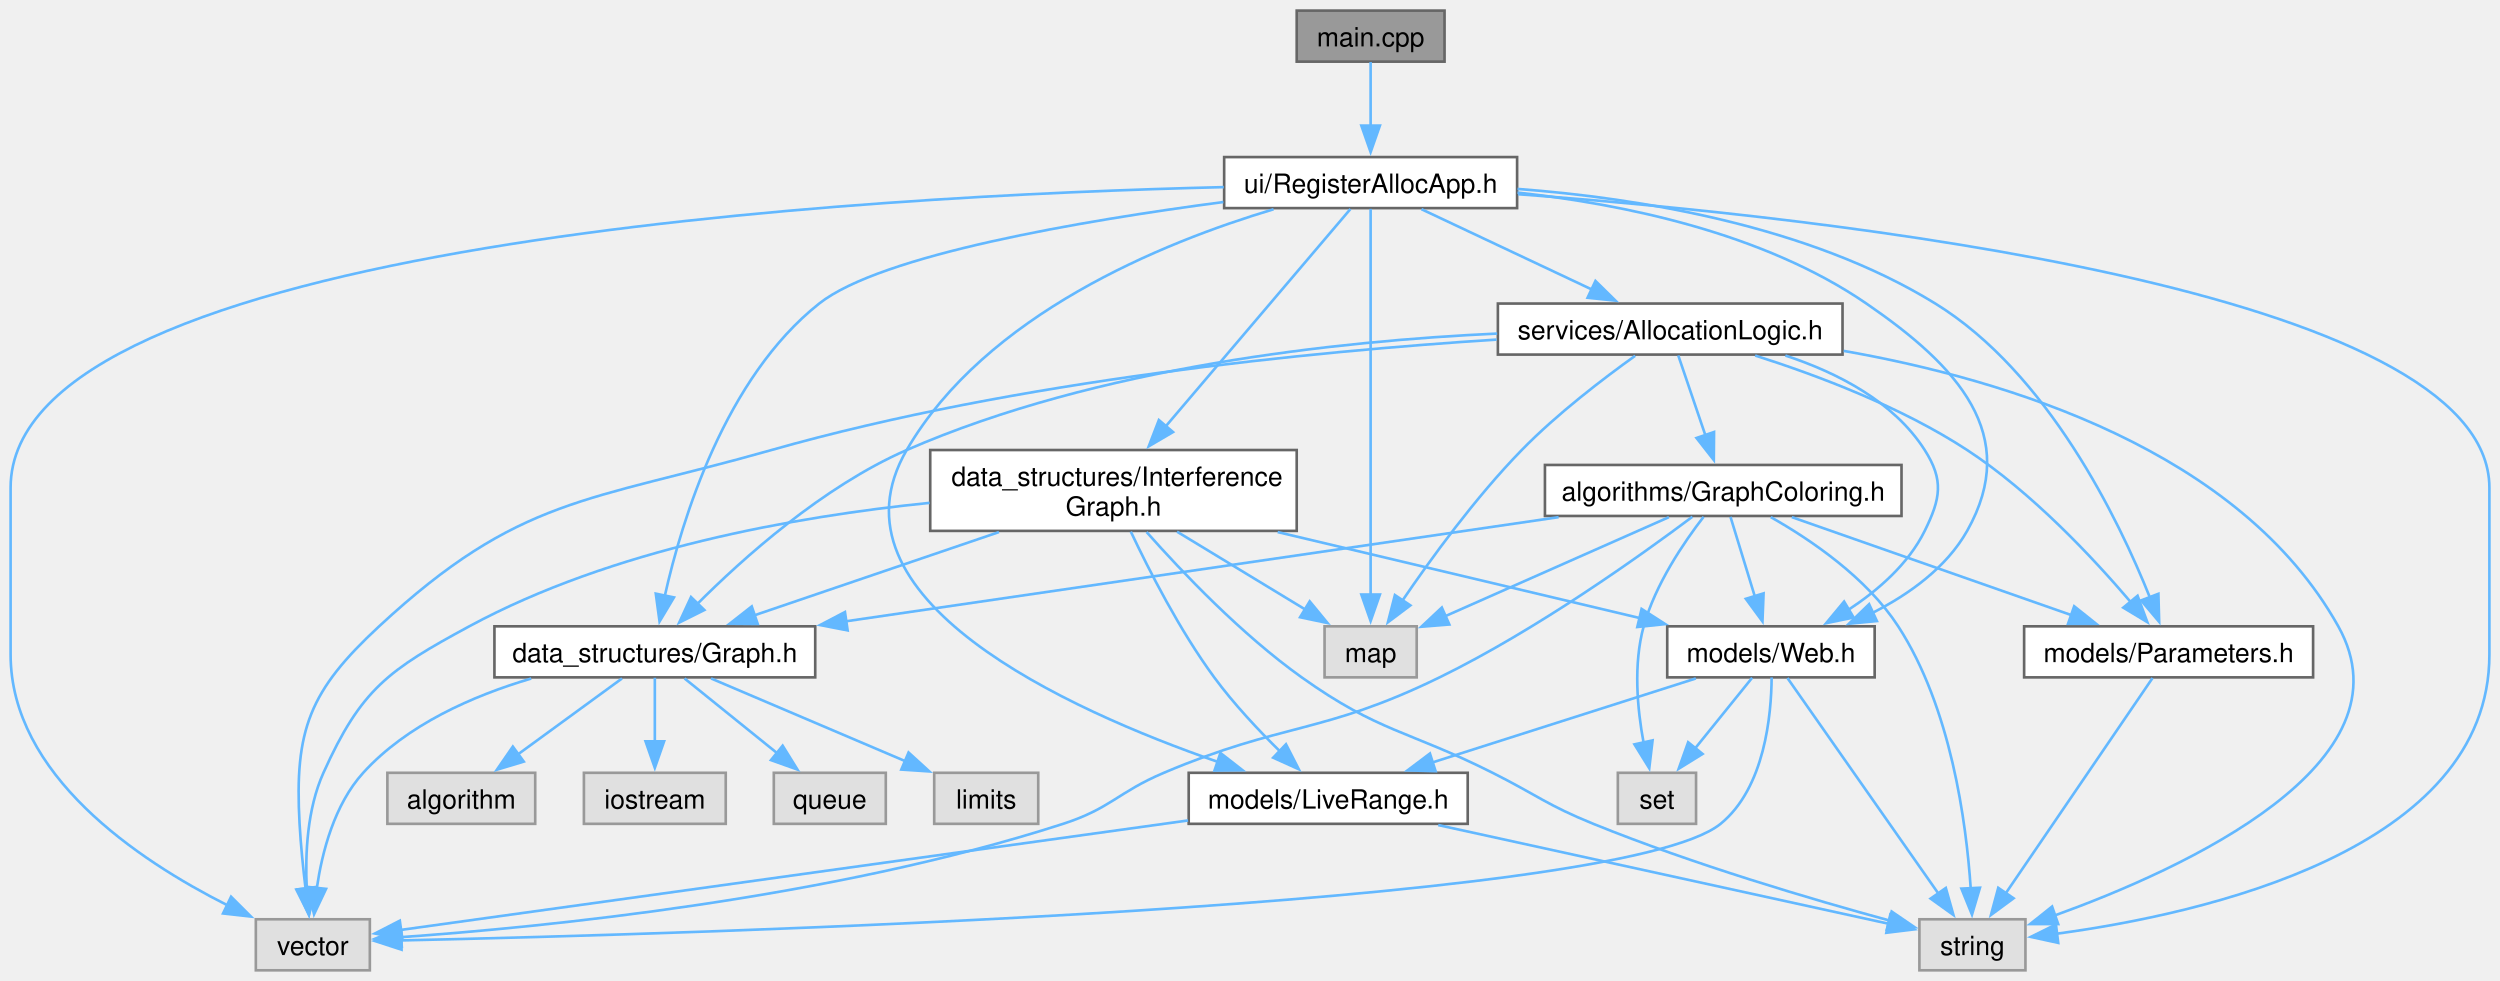
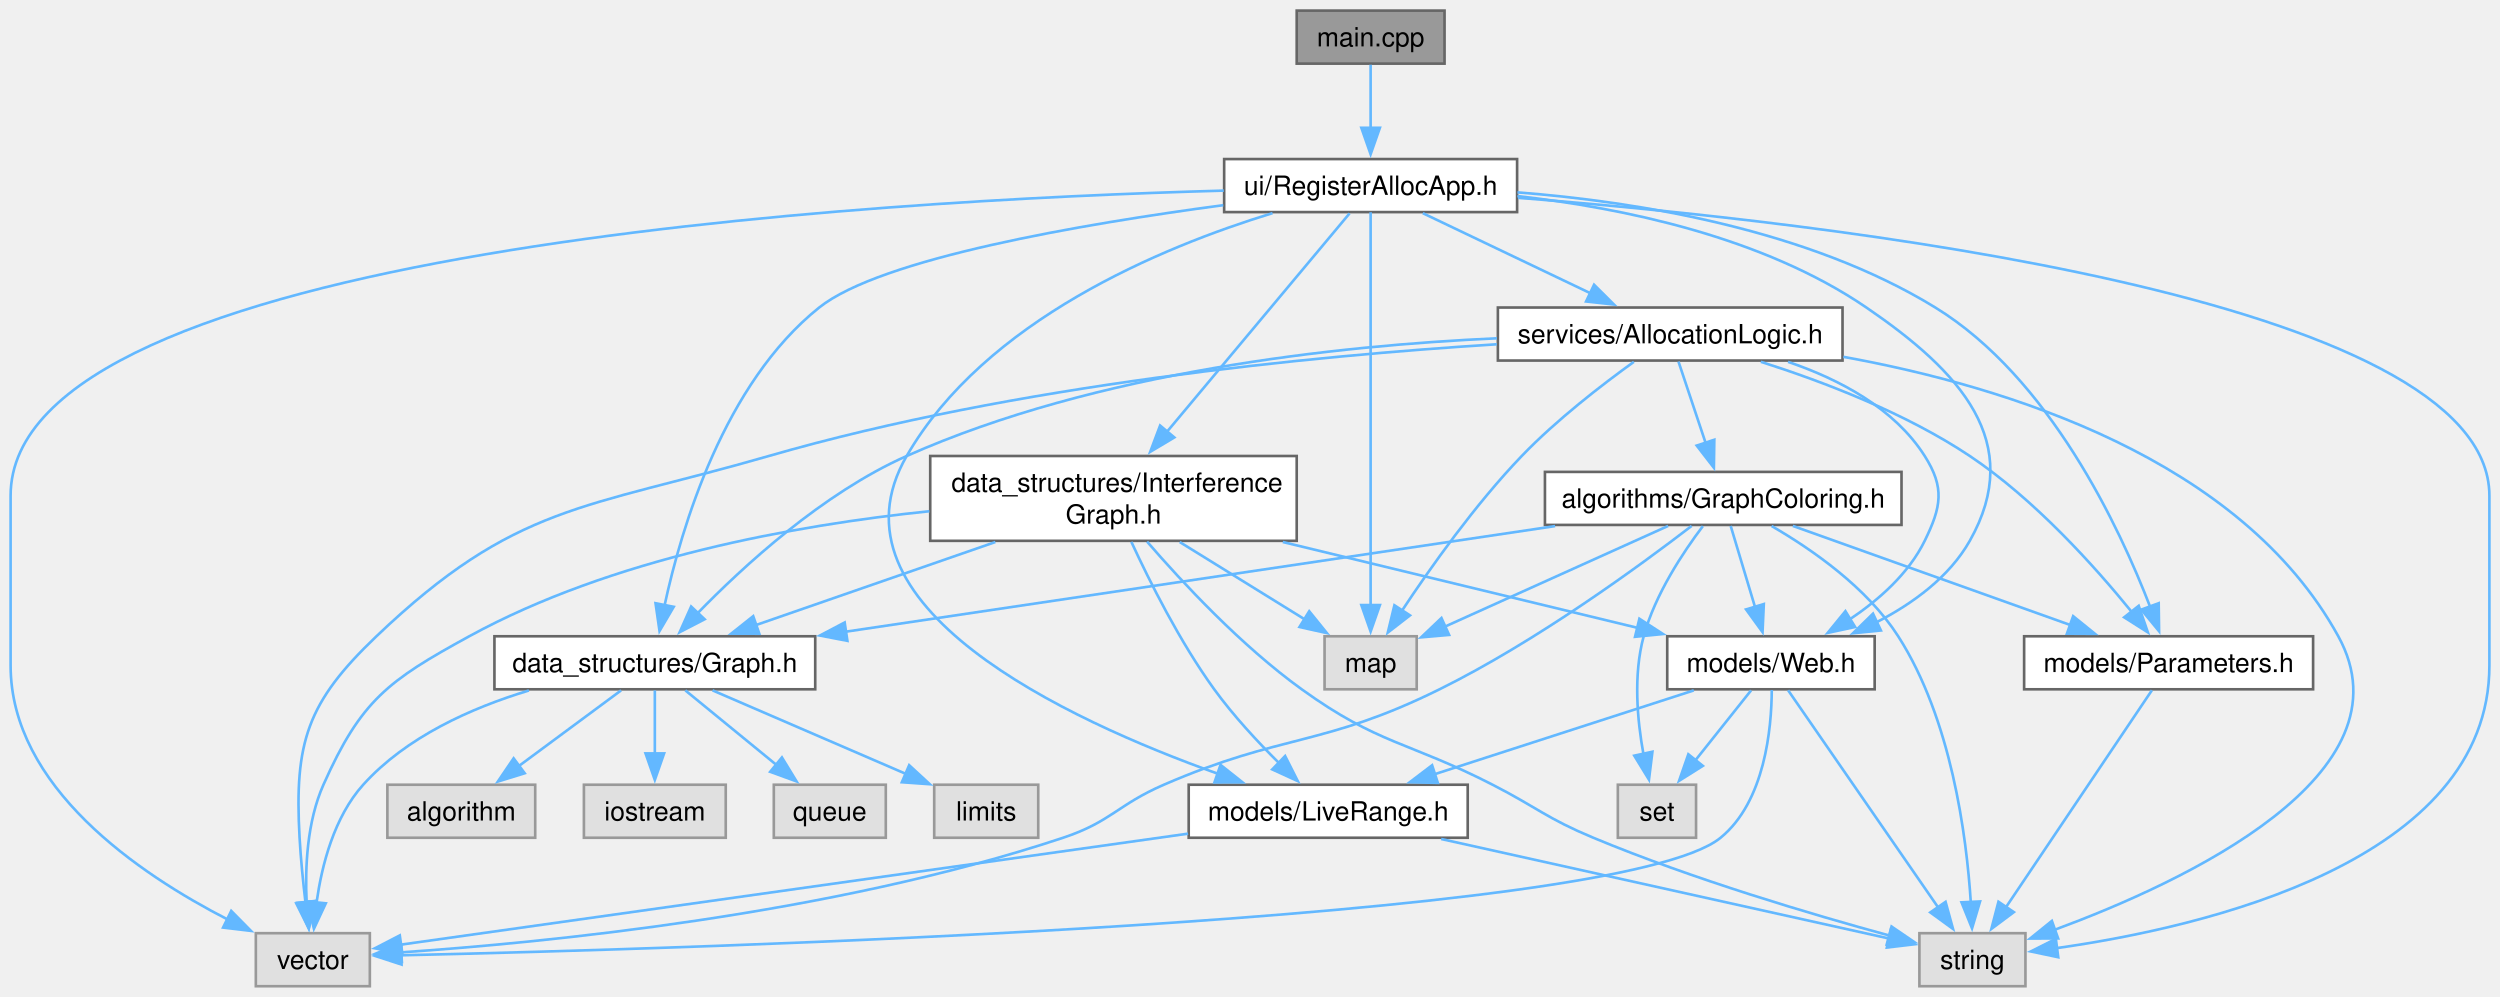
- <svg xmlns="http://www.w3.org/2000/svg" xmlns:xlink="http://www.w3.org/1999/xlink" width="943pt" height="370pt" viewBox="0.00 0.00 943.00 370.00">
-   <g id="graph0" class="graph" transform="scale(1 1) rotate(0) translate(4 366)">
+ <svg xmlns="http://www.w3.org/2000/svg" xmlns:xlink="http://www.w3.org/1999/xlink" width="943pt" height="376pt" viewBox="0.00 0.00 943.00 376.00">
+   <g id="graph0" class="graph" transform="scale(1 1) rotate(0) translate(4 372)">
    <g id="Node000001" class="node">
      <g id="a_Node000001">
        <a xlink:title=" ">
-           <polygon fill="#999999" stroke="#666666" points="540.88,-362 485.12,-362 485.12,-342.75 540.88,-342.75 540.88,-362" />
-           <text text-anchor="middle" x="513" y="-348.5" font-family="Helvetica,sans-Serif" font-size="10.00">main.cpp</text>
+           <polygon fill="#999999" stroke="#666666" points="540.88,-368 485.12,-368 485.12,-348 540.88,-348 540.88,-368" />
+           <text text-anchor="middle" x="513" y="-354.5" font-family="Helvetica,sans-Serif" font-size="10.00">main.cpp</text>
        </a>
      </g>
    </g>
    <g id="Node000002" class="node">
      <g id="a_Node000002">
-         <a xlink:href="_register_alloc_app_8h.html" target="_top" xlink:title="Main application controller: CLI and batch-mode entry points.">
-           <polygon fill="white" stroke="#666666" points="568.25,-306.75 457.75,-306.75 457.75,-287.5 568.25,-287.5 568.25,-306.75" />
-           <text text-anchor="middle" x="513" y="-293.25" font-family="Helvetica,sans-Serif" font-size="10.00">ui/RegisterAllocApp.h</text>
+         <a xlink:href="RegisterAllocApp_8h.html" target="_top" xlink:title="Main application controller: CLI and batch-mode entry points.">
+           <polygon fill="white" stroke="#666666" points="568.25,-312 457.75,-312 457.75,-292 568.25,-292 568.25,-312" />
+           <text text-anchor="middle" x="513" y="-298.5" font-family="Helvetica,sans-Serif" font-size="10.00">ui/RegisterAllocApp.h</text>
        </a>
      </g>
    </g>
    <g id="edge1_Node000001_Node000002" class="edge">
      <g id="a_edge1_Node000001_Node000002">
        <a xlink:title=" ">
-           <path fill="none" stroke="#63b8ff" d="M513,-342.58C513,-336.07 513,-326.92 513,-318.62" />
-           <polygon fill="#63b8ff" stroke="#63b8ff" points="516.5,-318.62 513,-308.62 509.5,-318.62 516.5,-318.62" />
+           <path fill="none" stroke="#63b8ff" d="M513,-347.59C513,-341.01 513,-331.96 513,-323.73" />
+           <polygon fill="#63b8ff" stroke="#63b8ff" points="516.5,-323.81 513,-313.81 509.5,-323.81 516.5,-323.81" />
        </a>
      </g>
    </g>
    <g id="Node000003" class="node">
      <g id="a_Node000003">
        <a xlink:title=" ">
-           <polygon fill="#e0e0e0" stroke="#999999" points="530.38,-129.75 495.62,-129.75 495.62,-110.5 530.38,-110.5 530.38,-129.75" />
-           <text text-anchor="middle" x="513" y="-116.25" font-family="Helvetica,sans-Serif" font-size="10.00">map</text>
+           <polygon fill="#e0e0e0" stroke="#999999" points="530.38,-132 495.62,-132 495.62,-112 530.38,-112 530.38,-132" />
+           <text text-anchor="middle" x="513" y="-118.5" font-family="Helvetica,sans-Serif" font-size="10.00">map</text>
        </a>
      </g>
    </g>
    <g id="edge2_Node000002_Node000003" class="edge">
      <g id="a_edge2_Node000002_Node000003">
        <a xlink:title=" ">
-           <path fill="none" stroke="#63b8ff" d="M513,-287.21C513,-260.3 513,-179.44 513,-141.37" />
-           <polygon fill="#63b8ff" stroke="#63b8ff" points="516.5,-141.75 513,-131.75 509.5,-141.75 516.5,-141.75" />
+           <path fill="none" stroke="#63b8ff" d="M513,-291.93C513,-264.56 513,-182.31 513,-143.59" />
+           <polygon fill="#63b8ff" stroke="#63b8ff" points="516.5,-143.78 513,-133.78 509.5,-143.78 516.5,-143.78" />
        </a>
      </g>
    </g>
    <g id="Node000004" class="node">
      <g id="a_Node000004">
        <a xlink:title=" ">
-           <polygon fill="#e0e0e0" stroke="#999999" points="760,-19.25 720,-19.25 720,0 760,0 760,-19.25" />
-           <text text-anchor="middle" x="740" y="-5.75" font-family="Helvetica,sans-Serif" font-size="10.00">string</text>
+           <polygon fill="#e0e0e0" stroke="#999999" points="760,-20 720,-20 720,0 760,0 760,-20" />
+           <text text-anchor="middle" x="740" y="-6.5" font-family="Helvetica,sans-Serif" font-size="10.00">string</text>
        </a>
      </g>
    </g>
    <g id="edge3_Node000002_Node000004" class="edge">
      <g id="a_edge3_Node000002_Node000004">
        <a xlink:title=" ">
-           <path fill="none" stroke="#63b8ff" d="M568.6,-292.74C683.19,-284.25 935,-257.04 935,-182 935,-182 935,-182 935,-119.12 935,-45.31 827,-21.27 771.75,-13.8" />
-           <polygon fill="#63b8ff" stroke="#63b8ff" points="772.36,-10.35 762,-12.6 771.5,-17.3 772.36,-10.35" />
+           <path fill="none" stroke="#63b8ff" d="M568.6,-297.38C683.19,-288.41 935,-260.13 935,-185 935,-185 935,-185 935,-121 935,-46.95 827,-22.19 771.75,-14.37" />
+           <polygon fill="#63b8ff" stroke="#63b8ff" points="772.37,-10.93 762,-13.11 771.47,-17.87 772.37,-10.93" />
        </a>
      </g>
    </g>
    <g id="Node000005" class="node">
      <g id="a_Node000005">
        <a xlink:title=" ">
-           <polygon fill="#e0e0e0" stroke="#999999" points="135.5,-19.25 92.5,-19.25 92.5,0 135.5,0 135.5,-19.25" />
-           <text text-anchor="middle" x="114" y="-5.75" font-family="Helvetica,sans-Serif" font-size="10.00">vector</text>
+           <polygon fill="#e0e0e0" stroke="#999999" points="135.5,-20 92.5,-20 92.5,0 135.5,0 135.5,-20" />
+           <text text-anchor="middle" x="114" y="-6.5" font-family="Helvetica,sans-Serif" font-size="10.00">vector</text>
        </a>
      </g>
    </g>
    <g id="edge4_Node000002_Node000005" class="edge">
      <g id="a_edge4_Node000002_Node000005">
        <a xlink:title=" ">
-           <path fill="none" stroke="#63b8ff" d="M457.61,-295.42C324.96,-292.24 0,-274.95 0,-182 0,-182 0,-182 0,-119.12 0,-73.76 47.95,-41.6 81.66,-24.6" />
-           <polygon fill="#63b8ff" stroke="#63b8ff" points="83.16,-27.76 90.66,-20.27 80.13,-21.45 83.16,-27.76" />
+           <path fill="none" stroke="#63b8ff" d="M457.61,-300.1C324.96,-296.45 0,-278.02 0,-185 0,-185 0,-185 0,-121 0,-75.14 48.37,-42.35 82.09,-25.06" />
+           <polygon fill="#63b8ff" stroke="#63b8ff" points="83.22,-28.41 90.66,-20.87 80.14,-22.12 83.22,-28.41" />
        </a>
      </g>
    </g>
    <g id="Node000006" class="node">
      <g id="a_Node000006">
-         <a xlink:href="_graph_8h.html" target="_top" xlink:title=" ">
-           <polygon fill="white" stroke="#666666" points="303.5,-129.75 182.5,-129.75 182.5,-110.5 303.5,-110.5 303.5,-129.75" />
-           <text text-anchor="middle" x="243" y="-116.25" font-family="Helvetica,sans-Serif" font-size="10.00">data_structures/Graph.h</text>
+         <a xlink:href="Graph_8h.html" target="_top" xlink:title=" ">
+           <polygon fill="white" stroke="#666666" points="303.5,-132 182.5,-132 182.5,-112 303.5,-112 303.5,-132" />
+           <text text-anchor="middle" x="243" y="-118.5" font-family="Helvetica,sans-Serif" font-size="10.00">data_structures/Graph.h</text>
        </a>
      </g>
    </g>
    <g id="edge5_Node000002_Node000006" class="edge">
      <g id="a_edge5_Node000002_Node000006">
        <a xlink:title=" ">
-           <path fill="none" stroke="#63b8ff" d="M457.46,-289.8C404.1,-282.76 328.25,-269.88 305,-251.5 269.55,-223.47 253.28,-170.24 246.76,-141.22" />
-           <polygon fill="#63b8ff" stroke="#63b8ff" points="250.22,-140.66 244.78,-131.57 243.36,-142.07 250.22,-140.66" />
+           <path fill="none" stroke="#63b8ff" d="M457.43,-294.61C404.05,-287.49 328.17,-274.5 305,-256 269.12,-227.35 253.03,-173.11 246.65,-143.52" />
+           <polygon fill="#63b8ff" stroke="#63b8ff" points="250.13,-143.11 244.77,-133.98 243.27,-144.46 250.13,-143.11" />
        </a>
      </g>
    </g>
    <g id="Node000011" class="node">
      <g id="a_Node000011">
-         <a xlink:href="_interference_graph_8h.html" target="_top" xlink:title="Builds live webs and the interference graph from parsed live ranges.">
-           <polygon fill="white" stroke="#666666" points="485.12,-196.25 346.88,-196.25 346.88,-165.75 485.12,-165.75 485.12,-196.25" />
-           <text text-anchor="start" x="354.88" y="-182.75" font-family="Helvetica,sans-Serif" font-size="10.00">data_structures/Interference</text>
-           <text text-anchor="middle" x="416" y="-171.5" font-family="Helvetica,sans-Serif" font-size="10.00">Graph.h</text>
+         <a xlink:href="InterferenceGraph_8h.html" target="_top" xlink:title="Builds live webs and the interference graph from parsed live ranges.">
+           <polygon fill="white" stroke="#666666" points="485.12,-200 346.88,-200 346.88,-168 485.12,-168 485.12,-200" />
+           <text text-anchor="start" x="354.88" y="-186.5" font-family="Helvetica,sans-Serif" font-size="10.00">data_structures/Interference</text>
+           <text text-anchor="middle" x="416" y="-174.5" font-family="Helvetica,sans-Serif" font-size="10.00">Graph.h</text>
        </a>
      </g>
    </g>
    <g id="edge11_Node000002_Node000011" class="edge">
      <g id="a_edge11_Node000002_Node000011">
        <a xlink:title=" ">
-           <path fill="none" stroke="#63b8ff" d="M505.39,-287.17C490.51,-269.67 457.16,-230.43 435.67,-205.14" />
-           <polygon fill="#63b8ff" stroke="#63b8ff" points="438.46,-203.03 429.32,-197.67 433.13,-207.56 438.46,-203.03" />
+           <path fill="none" stroke="#63b8ff" d="M505.06,-291.51C490.15,-273.68 457.54,-234.68 436.19,-209.15" />
+           <polygon fill="#63b8ff" stroke="#63b8ff" points="438.96,-207 429.86,-201.57 433.59,-211.49 438.96,-207" />
        </a>
      </g>
    </g>
    <g id="Node000012" class="node">
      <g id="a_Node000012">
-         <a xlink:href="_live_range_8h.html" target="_top" xlink:title="Data model for a single live range of a variable.">
-           <polygon fill="white" stroke="#666666" points="549.62,-74.5 444.38,-74.5 444.38,-55.25 549.62,-55.25 549.62,-74.5" />
-           <text text-anchor="middle" x="497" y="-61" font-family="Helvetica,sans-Serif" font-size="10.00">models/LiveRange.h</text>
+         <a xlink:href="LiveRange_8h.html" target="_top" xlink:title="Data model for a single live range of a variable.">
+           <polygon fill="white" stroke="#666666" points="549.62,-76 444.38,-76 444.38,-56 549.62,-56 549.62,-76" />
+           <text text-anchor="middle" x="497" y="-62.5" font-family="Helvetica,sans-Serif" font-size="10.00">models/LiveRange.h</text>
        </a>
      </g>
    </g>
    <g id="edge24_Node000002_Node000012" class="edge">
      <g id="a_edge24_Node000002_Node000012">
        <a xlink:title=" ">
-           <path fill="none" stroke="#63b8ff" d="M476.39,-287.07C434.44,-274.52 367.69,-247.37 338,-196.25 305.58,-140.42 398.31,-98.41 455.55,-78.55" />
-           <polygon fill="#63b8ff" stroke="#63b8ff" points="456.34,-81.98 464.7,-75.47 454.11,-75.35 456.34,-81.98" />
+           <path fill="none" stroke="#63b8ff" d="M476,-291.61C434.02,-278.75 367.56,-251.19 338,-200 305.45,-143.64 398.24,-100.54 455.52,-80.09" />
+           <polygon fill="#63b8ff" stroke="#63b8ff" points="456.38,-83.49 464.68,-76.91 454.09,-76.88 456.38,-83.49" />
        </a>
      </g>
    </g>
    <g id="Node000013" class="node">
      <g id="a_Node000013">
-         <a xlink:href="_web_8h.html" target="_top" xlink:title="Data model for a live web (merged live ranges of a variable).">
-           <polygon fill="white" stroke="#666666" points="703.12,-129.75 624.88,-129.75 624.88,-110.5 703.12,-110.5 703.12,-129.75" />
-           <text text-anchor="middle" x="664" y="-116.25" font-family="Helvetica,sans-Serif" font-size="10.00">models/Web.h</text>
+         <a xlink:href="Web_8h.html" target="_top" xlink:title="Data model for a live web (merged live ranges of a variable).">
+           <polygon fill="white" stroke="#666666" points="703.12,-132 624.88,-132 624.88,-112 703.12,-112 703.12,-132" />
+           <text text-anchor="middle" x="664" y="-118.5" font-family="Helvetica,sans-Serif" font-size="10.00">models/Web.h</text>
        </a>
      </g>
    </g>
    <g id="edge27_Node000002_Node000013" class="edge">
      <g id="a_edge27_Node000002_Node000013">
        <a xlink:title=" ">
-           <path fill="none" stroke="#63b8ff" d="M568.39,-293.36C608.03,-289.03 661.06,-278.22 700,-251.5 734.37,-227.92 758.5,-202.05 738,-165.75 730.18,-151.9 716.15,-141.87 702.4,-134.87" />
-           <polygon fill="#63b8ff" stroke="#63b8ff" points="703.96,-131.74 693.41,-130.73 701.03,-138.1 703.96,-131.74" />
+           <path fill="none" stroke="#63b8ff" d="M568.35,-298.04C607.97,-293.59 660.98,-282.65 700,-256 735.32,-231.87 760.08,-205.23 739,-168 731.25,-154.31 717.49,-144.33 703.85,-137.3" />
+           <polygon fill="#63b8ff" stroke="#63b8ff" points="705.47,-134.19 694.92,-133.13 702.5,-140.53 705.47,-134.19" />
        </a>
      </g>
    </g>
    <g id="Node000015" class="node">
      <g id="a_Node000015">
-         <a xlink:href="_parameters_8h.html" target="_top" xlink:title="Configuration parameters parsed from the registers/config input file.">
-           <polygon fill="white" stroke="#666666" points="868.5,-129.75 759.5,-129.75 759.5,-110.5 868.5,-110.5 868.5,-129.75" />
-           <text text-anchor="middle" x="814" y="-116.25" font-family="Helvetica,sans-Serif" font-size="10.00">models/Parameters.h</text>
+         <a xlink:href="Parameters_8h.html" target="_top" xlink:title="Configuration parameters parsed from the registers/config input file.">
+           <polygon fill="white" stroke="#666666" points="868.5,-132 759.5,-132 759.5,-112 868.5,-112 868.5,-132" />
+           <text text-anchor="middle" x="814" y="-118.5" font-family="Helvetica,sans-Serif" font-size="10.00">models/Parameters.h</text>
        </a>
      </g>
    </g>
    <g id="edge25_Node000002_Node000015" class="edge">
      <g id="a_edge25_Node000002_Node000015">
        <a xlink:title=" ">
-           <path fill="none" stroke="#63b8ff" d="M568.41,-294.74C613.78,-291.31 678.08,-281.04 726,-251.5 768.5,-225.3 795.18,-170.04 806.96,-140.58" />
-           <polygon fill="#63b8ff" stroke="#63b8ff" points="810.15,-142.02 810.44,-131.43 803.61,-139.53 810.15,-142.02" />
+           <path fill="none" stroke="#63b8ff" d="M568.38,-299.44C613.74,-295.89 678.02,-285.49 726,-256 769.11,-229.51 795.51,-173.07 807.1,-142.93" />
+           <polygon fill="#63b8ff" stroke="#63b8ff" points="810.26,-144.47 810.41,-133.88 803.69,-142.06 810.26,-144.47" />
        </a>
      </g>
    </g>
    <g id="Node000016" class="node">
      <g id="a_Node000016">
-         <a xlink:href="_allocation_logic_8h.html" target="_top" xlink:title="Orchestration layer: runs the selected algorithm and writes output.">
-           <polygon fill="white" stroke="#666666" points="691,-251.5 561,-251.5 561,-232.25 691,-232.25 691,-251.5" />
-           <text text-anchor="middle" x="626" y="-238" font-family="Helvetica,sans-Serif" font-size="10.00">services/AllocationLogic.h</text>
+         <a xlink:href="AllocationLogic_8h.html" target="_top" xlink:title="Orchestration layer: runs the selected algorithm and writes output.">
+           <polygon fill="white" stroke="#666666" points="691,-256 561,-256 561,-236 691,-236 691,-256" />
+           <text text-anchor="middle" x="626" y="-242.5" font-family="Helvetica,sans-Serif" font-size="10.00">services/AllocationLogic.h</text>
        </a>
      </g>
    </g>
    <g id="edge28_Node000002_Node000016" class="edge">
      <g id="a_edge28_Node000002_Node000016">
        <a xlink:title=" ">
-           <path fill="none" stroke="#63b8ff" d="M532.17,-287.09C549.78,-278.79 576.16,-266.36 596.46,-256.79" />
-           <polygon fill="#63b8ff" stroke="#63b8ff" points="597.81,-260.03 605.37,-252.6 594.83,-253.69 597.81,-260.03" />
+           <path fill="none" stroke="#63b8ff" d="M532.68,-291.59C550.16,-283.24 575.95,-270.92 596,-261.34" />
+           <polygon fill="#63b8ff" stroke="#63b8ff" points="597.28,-264.6 604.8,-257.13 594.27,-258.29 597.28,-264.6" />
        </a>
      </g>
    </g>
    <g id="edge7_Node000006_Node000005" class="edge">
      <g id="a_edge7_Node000006_Node000005">
        <a xlink:title=" ">
-           <path fill="none" stroke="#63b8ff" d="M196.37,-110.06C174.41,-103.57 149.49,-92.66 133,-74.5 122.16,-62.57 117.49,-44.7 115.49,-30.89" />
-           <polygon fill="#63b8ff" stroke="#63b8ff" points="118.99,-30.72 114.46,-21.15 112.03,-31.46 118.99,-30.72" />
+           <path fill="none" stroke="#63b8ff" d="M195.5,-111.55C173.73,-104.97 149.23,-94.01 133,-76 122.03,-63.83 117.38,-45.65 115.41,-31.61" />
+           <polygon fill="#63b8ff" stroke="#63b8ff" points="118.89,-31.27 114.41,-21.67 111.93,-31.98 118.89,-31.27" />
        </a>
      </g>
    </g>
    <g id="Node000007" class="node">
      <g id="a_Node000007">
        <a xlink:title=" ">
-           <polygon fill="#e0e0e0" stroke="#999999" points="269.75,-74.5 216.25,-74.5 216.25,-55.25 269.75,-55.25 269.75,-74.5" />
-           <text text-anchor="middle" x="243" y="-61" font-family="Helvetica,sans-Serif" font-size="10.00">iostream</text>
+           <polygon fill="#e0e0e0" stroke="#999999" points="269.75,-76 216.25,-76 216.25,-56 269.75,-56 269.75,-76" />
+           <text text-anchor="middle" x="243" y="-62.5" font-family="Helvetica,sans-Serif" font-size="10.00">iostream</text>
        </a>
      </g>
    </g>
    <g id="edge6_Node000006_Node000007" class="edge">
      <g id="a_edge6_Node000006_Node000007">
        <a xlink:title=" ">
-           <path fill="none" stroke="#63b8ff" d="M243,-110.33C243,-103.82 243,-94.67 243,-86.37" />
-           <polygon fill="#63b8ff" stroke="#63b8ff" points="246.5,-86.37 243,-76.37 239.5,-86.37 246.5,-86.37" />
+           <path fill="none" stroke="#63b8ff" d="M243,-111.59C243,-105.01 243,-95.96 243,-87.73" />
+           <polygon fill="#63b8ff" stroke="#63b8ff" points="246.5,-87.81 243,-77.81 239.5,-87.81 246.5,-87.81" />
        </a>
      </g>
    </g>
    <g id="Node000008" class="node">
      <g id="a_Node000008">
        <a xlink:title=" ">
-           <polygon fill="#e0e0e0" stroke="#999999" points="330.12,-74.5 287.88,-74.5 287.88,-55.25 330.12,-55.25 330.12,-74.5" />
-           <text text-anchor="middle" x="309" y="-61" font-family="Helvetica,sans-Serif" font-size="10.00">queue</text>
+           <polygon fill="#e0e0e0" stroke="#999999" points="330.12,-76 287.88,-76 287.88,-56 330.12,-56 330.12,-76" />
+           <text text-anchor="middle" x="309" y="-62.5" font-family="Helvetica,sans-Serif" font-size="10.00">queue</text>
        </a>
      </g>
    </g>
    <g id="edge8_Node000006_Node000008" class="edge">
      <g id="a_edge8_Node000006_Node000008">
        <a xlink:title=" ">
-           <path fill="none" stroke="#63b8ff" d="M254.2,-110.09C263.74,-102.4 277.67,-91.15 289.11,-81.93" />
-           <polygon fill="#63b8ff" stroke="#63b8ff" points="291.21,-84.73 296.79,-75.73 286.81,-79.28 291.21,-84.73" />
+           <path fill="none" stroke="#63b8ff" d="M254.5,-111.59C263.96,-103.85 277.6,-92.69 288.87,-83.47" />
+           <polygon fill="#63b8ff" stroke="#63b8ff" points="290.94,-86.3 296.46,-77.26 286.51,-80.88 290.94,-86.3" />
        </a>
      </g>
    </g>
    <g id="Node000009" class="node">
      <g id="a_Node000009">
        <a xlink:title=" ">
-           <polygon fill="#e0e0e0" stroke="#999999" points="387.62,-74.5 348.38,-74.5 348.38,-55.25 387.62,-55.25 387.62,-74.5" />
-           <text text-anchor="middle" x="368" y="-61" font-family="Helvetica,sans-Serif" font-size="10.00">limits</text>
+           <polygon fill="#e0e0e0" stroke="#999999" points="387.62,-76 348.38,-76 348.38,-56 387.62,-56 387.62,-76" />
+           <text text-anchor="middle" x="368" y="-62.5" font-family="Helvetica,sans-Serif" font-size="10.00">limits</text>
        </a>
      </g>
    </g>
    <g id="edge9_Node000006_Node000009" class="edge">
      <g id="a_edge9_Node000006_Node000009">
        <a xlink:title=" ">
-           <path fill="none" stroke="#63b8ff" d="M264.2,-110.09C284.32,-101.52 314.76,-88.56 337.48,-78.88" />
-           <polygon fill="#63b8ff" stroke="#63b8ff" points="338.71,-82.16 346.54,-75.02 335.97,-75.72 338.71,-82.16" />
+           <path fill="none" stroke="#63b8ff" d="M264.77,-111.59C284.97,-102.87 315.22,-89.8 337.76,-80.06" />
+           <polygon fill="#63b8ff" stroke="#63b8ff" points="338.94,-83.37 346.73,-76.19 336.17,-76.94 338.94,-83.37" />
        </a>
      </g>
    </g>
    <g id="Node000010" class="node">
      <g id="a_Node000010">
        <a xlink:title=" ">
-           <polygon fill="#e0e0e0" stroke="#999999" points="197.88,-74.5 142.12,-74.5 142.12,-55.25 197.88,-55.25 197.88,-74.5" />
-           <text text-anchor="middle" x="170" y="-61" font-family="Helvetica,sans-Serif" font-size="10.00">algorithm</text>
+           <polygon fill="#e0e0e0" stroke="#999999" points="197.88,-76 142.12,-76 142.12,-56 197.88,-56 197.88,-76" />
+           <text text-anchor="middle" x="170" y="-62.5" font-family="Helvetica,sans-Serif" font-size="10.00">algorithm</text>
        </a>
      </g>
    </g>
    <g id="edge10_Node000006_Node000010" class="edge">
      <g id="a_edge10_Node000006_Node000010">
        <a xlink:title=" ">
-           <path fill="none" stroke="#63b8ff" d="M230.62,-110.09C219.85,-102.24 204.03,-90.7 191.25,-81.37" />
-           <polygon fill="#63b8ff" stroke="#63b8ff" points="193.56,-78.73 183.42,-75.67 189.44,-84.39 193.56,-78.73" />
+           <path fill="none" stroke="#63b8ff" d="M230.28,-111.59C219.61,-103.7 204.12,-92.24 191.52,-82.92" />
+           <polygon fill="#63b8ff" stroke="#63b8ff" points="193.91,-80.33 183.79,-77.2 189.74,-85.96 193.91,-80.33" />
        </a>
      </g>
    </g>
    <g id="edge12_Node000011_Node000003" class="edge">
      <g id="a_edge12_Node000011_Node000003">
        <a xlink:title=" ">
-           <path fill="none" stroke="#63b8ff" d="M439.98,-165.45C454.75,-156.48 473.63,-145.02 488.5,-136" />
-           <polygon fill="#63b8ff" stroke="#63b8ff" points="490.02,-139.17 496.75,-130.99 486.39,-133.18 490.02,-139.17" />
+           <path fill="none" stroke="#63b8ff" d="M440.98,-167.55C455.43,-158.61 473.57,-147.39 488.02,-138.45" />
+           <polygon fill="#63b8ff" stroke="#63b8ff" points="489.84,-141.44 496.5,-133.2 486.16,-135.49 489.84,-141.44" />
        </a>
      </g>
    </g>
    <g id="edge13_Node000011_Node000004" class="edge">
      <g id="a_edge13_Node000011_Node000004">
        <a xlink:title=" ">
-           <path fill="none" stroke="#63b8ff" d="M428.48,-165.33C441.86,-150.24 464.24,-126.72 487,-110.5 516.14,-89.74 527.04,-90.58 559,-74.5 575.91,-65.99 579.46,-62.37 597,-55.25 634.65,-39.96 679.62,-26.71 708.94,-18.71" />
-           <polygon fill="#63b8ff" stroke="#63b8ff" points="709.53,-22.17 718.27,-16.2 707.71,-15.41 709.53,-22.17" />
+           <path fill="none" stroke="#63b8ff" d="M428.67,-167.7C442.02,-152.26 464.23,-128.41 487,-112 516.02,-91.08 527.17,-92.33 559,-76 575.98,-67.29 579.38,-63.34 597,-56 634.54,-40.36 679.53,-27.05 708.89,-19.05" />
+           <polygon fill="#63b8ff" stroke="#63b8ff" points="709.49,-22.51 718.24,-16.54 707.67,-15.75 709.49,-22.51" />
        </a>
      </g>
    </g>
    <g id="edge14_Node000011_Node000005" class="edge">
      <g id="a_edge14_Node000011_Node000005">
        <a xlink:title=" ">
-           <path fill="none" stroke="#63b8ff" d="M346.63,-176.32C295.93,-171.17 226.9,-158.9 173,-129.75 142.52,-113.27 132.22,-106.1 118,-74.5 111.84,-60.82 111.07,-43.81 111.71,-30.78" />
-           <polygon fill="#63b8ff" stroke="#63b8ff" points="115.19,-31.12 112.55,-20.86 108.22,-30.53 115.19,-31.12" />
+           <path fill="none" stroke="#63b8ff" d="M346.57,-179.17C295.83,-173.9 226.79,-161.43 173,-132 142.4,-115.26 132.19,-107.87 118,-76 111.8,-62.07 111.02,-44.77 111.67,-31.52" />
+           <polygon fill="#63b8ff" stroke="#63b8ff" points="115.14,-32.07 112.48,-21.81 108.16,-31.49 115.14,-32.07" />
        </a>
      </g>
    </g>
    <g id="edge15_Node000011_Node000006" class="edge">
      <g id="a_edge15_Node000011_Node000006">
        <a xlink:title=" ">
-           <path fill="none" stroke="#63b8ff" d="M372.79,-165.3C344.38,-155.63 307.57,-143.1 280.41,-133.86" />
-           <polygon fill="#63b8ff" stroke="#63b8ff" points="281.81,-130.64 271.22,-130.73 279.56,-137.26 281.81,-130.64" />
+           <path fill="none" stroke="#63b8ff" d="M371.45,-167.55C343.5,-157.86 307.85,-145.49 281.2,-136.25" />
+           <polygon fill="#63b8ff" stroke="#63b8ff" points="282.41,-132.96 271.81,-132.99 280.11,-139.58 282.41,-132.96" />
        </a>
      </g>
    </g>
    <g id="edge16_Node000011_Node000012" class="edge">
      <g id="a_edge16_Node000011_Node000012">
        <a xlink:title=" ">
-           <path fill="none" stroke="#63b8ff" d="M422.53,-165.49C429.39,-150.95 440.97,-128.23 454,-110.5 461.3,-100.57 470.67,-90.59 478.81,-82.59" />
-           <polygon fill="#63b8ff" stroke="#63b8ff" points="481.07,-85.27 485.9,-75.84 476.24,-80.2 481.07,-85.27" />
+           <path fill="none" stroke="#63b8ff" d="M422.74,-167.62C429.6,-152.74 441.04,-129.89 454,-112 461.17,-102.1 470.4,-92.17 478.46,-84.16" />
+           <polygon fill="#63b8ff" stroke="#63b8ff" points="480.74,-86.83 485.52,-77.37 475.89,-81.78 480.74,-86.83" />
        </a>
      </g>
    </g>
    <g id="edge19_Node000011_Node000013" class="edge">
      <g id="a_edge19_Node000011_Node000013">
        <a xlink:title=" ">
-           <path fill="none" stroke="#63b8ff" d="M477.94,-165.3C520.12,-155.28 575.2,-142.21 614.46,-132.88" />
-           <polygon fill="#63b8ff" stroke="#63b8ff" points="615.21,-136.31 624.13,-130.59 613.59,-129.49 615.21,-136.31" />
+           <path fill="none" stroke="#63b8ff" d="M479.87,-167.55C521.53,-157.47 575.16,-144.49 613.78,-135.15" />
+           <polygon fill="#63b8ff" stroke="#63b8ff" points="614.38,-138.61 623.28,-132.85 612.73,-131.8 614.38,-138.61" />
        </a>
      </g>
    </g>
    <g id="edge17_Node000012_Node000004" class="edge">
      <g id="a_edge17_Node000012_Node000004">
        <a xlink:title=" ">
-           <path fill="none" stroke="#63b8ff" d="M538.5,-54.78C586.67,-44.22 665.06,-27.05 708.51,-17.53" />
-           <polygon fill="#63b8ff" stroke="#63b8ff" points="709.02,-21 718.04,-15.44 707.53,-14.16 709.02,-21" />
+           <path fill="none" stroke="#63b8ff" d="M539.61,-55.53C587.88,-44.8 665.43,-27.57 708.53,-17.99" />
+           <polygon fill="#63b8ff" stroke="#63b8ff" points="709.24,-21.42 718.25,-15.83 707.73,-14.59 709.24,-21.42" />
        </a>
      </g>
    </g>
    <g id="edge18_Node000012_Node000005" class="edge">
      <g id="a_edge18_Node000012_Node000005">
        <a xlink:title=" ">
-           <path fill="none" stroke="#63b8ff" d="M444.15,-56.53C363.81,-45.36 213.3,-24.43 146.91,-15.2" />
-           <polygon fill="#63b8ff" stroke="#63b8ff" points="147.78,-11.79 137.39,-13.88 146.81,-18.72 147.78,-11.79" />
+           <path fill="none" stroke="#63b8ff" d="M444.15,-57.55C363.81,-46.22 213.3,-25 146.91,-15.64" />
+           <polygon fill="#63b8ff" stroke="#63b8ff" points="147.78,-12.23 137.39,-14.3 146.8,-19.16 147.78,-12.23" />
        </a>
      </g>
    </g>
    <g id="edge20_Node000013_Node000004" class="edge">
      <g id="a_edge20_Node000013_Node000004">
        <a xlink:title=" ">
-           <path fill="none" stroke="#63b8ff" d="M670.22,-110.25C682.63,-92.52 710.71,-52.44 727.21,-28.88" />
-           <polygon fill="#63b8ff" stroke="#63b8ff" points="729.96,-31.06 732.83,-20.87 724.22,-27.05 729.96,-31.06" />
+           <path fill="none" stroke="#63b8ff" d="M670.48,-111.62C682.99,-93.52 710.67,-53.45 727.08,-29.7" />
+           <polygon fill="#63b8ff" stroke="#63b8ff" points="729.87,-31.82 732.68,-21.6 724.11,-27.84 729.87,-31.82" />
        </a>
      </g>
    </g>
    <g id="edge22_Node000013_Node000005" class="edge">
      <g id="a_edge22_Node000013_Node000005">
        <a xlink:title=" ">
-           <path fill="none" stroke="#63b8ff" d="M664.26,-110.45C664.16,-96.39 661.7,-68.83 645,-55.25 606.39,-23.85 257.51,-13.71 147.25,-11.27" />
-           <polygon fill="#63b8ff" stroke="#63b8ff" points="147.47,-7.78 137.39,-11.06 147.32,-14.77 147.47,-7.78" />
+           <path fill="none" stroke="#63b8ff" d="M664.31,-111.72C664.24,-97.28 661.75,-69.69 645,-56 606.47,-24.49 257.54,-14.16 147.25,-11.66" />
+           <polygon fill="#63b8ff" stroke="#63b8ff" points="147.47,-8.17 137.4,-11.45 147.32,-15.17 147.47,-8.17" />
        </a>
      </g>
    </g>
    <g id="edge23_Node000013_Node000012" class="edge">
      <g id="a_edge23_Node000013_Node000012">
        <a xlink:title=" ">
-           <path fill="none" stroke="#63b8ff" d="M635.67,-110.09C608.32,-101.37 566.68,-88.09 536.16,-78.36" />
-           <polygon fill="#63b8ff" stroke="#63b8ff" points="537.5,-75.12 526.91,-75.41 535.37,-81.78 537.5,-75.12" />
+           <path fill="none" stroke="#63b8ff" d="M634.91,-111.59C607.78,-102.82 567.07,-89.66 536.91,-79.9" />
+           <polygon fill="#63b8ff" stroke="#63b8ff" points="538.35,-76.69 527.76,-76.95 536.19,-83.35 538.35,-76.69" />
        </a>
      </g>
    </g>
    <g id="Node000014" class="node">
      <g id="a_Node000014">
        <a xlink:title=" ">
-           <polygon fill="#e0e0e0" stroke="#999999" points="635.75,-74.5 606.25,-74.5 606.25,-55.25 635.75,-55.25 635.75,-74.5" />
-           <text text-anchor="middle" x="621" y="-61" font-family="Helvetica,sans-Serif" font-size="10.00">set</text>
+           <polygon fill="#e0e0e0" stroke="#999999" points="635.75,-76 606.25,-76 606.25,-56 635.75,-56 635.75,-76" />
+           <text text-anchor="middle" x="621" y="-62.5" font-family="Helvetica,sans-Serif" font-size="10.00">set</text>
        </a>
      </g>
    </g>
    <g id="edge21_Node000013_Node000014" class="edge">
      <g id="a_edge21_Node000013_Node000014">
        <a xlink:title=" ">
-           <path fill="none" stroke="#63b8ff" d="M656.9,-110.33C651.08,-103.13 642.67,-92.71 635.44,-83.76" />
-           <polygon fill="#63b8ff" stroke="#63b8ff" points="638.21,-81.62 629.21,-76.04 632.77,-86.02 638.21,-81.62" />
+           <path fill="none" stroke="#63b8ff" d="M656.51,-111.59C650.71,-104.32 642.51,-94.02 635.45,-85.15" />
+           <polygon fill="#63b8ff" stroke="#63b8ff" points="638.31,-83.12 629.35,-77.48 632.84,-87.49 638.31,-83.12" />
        </a>
      </g>
    </g>
    <g id="edge26_Node000015_Node000004" class="edge">
      <g id="a_edge26_Node000015_Node000004">
        <a xlink:title=" ">
-           <path fill="none" stroke="#63b8ff" d="M807.94,-110.25C795.86,-92.52 768.52,-52.44 752.45,-28.88" />
-           <polygon fill="#63b8ff" stroke="#63b8ff" points="755.52,-27.17 746.99,-20.88 749.74,-31.11 755.52,-27.17" />
+           <path fill="none" stroke="#63b8ff" d="M807.69,-111.62C795.51,-93.52 768.56,-53.45 752.58,-29.7" />
+           <polygon fill="#63b8ff" stroke="#63b8ff" points="755.62,-27.95 747.14,-21.61 749.82,-31.86 755.62,-27.95" />
        </a>
      </g>
    </g>
    <g id="edge29_Node000016_Node000003" class="edge">
      <g id="a_edge29_Node000016_Node000003">
        <a xlink:title=" ">
-           <path fill="none" stroke="#63b8ff" d="M612.78,-231.79C600.92,-223.31 583.38,-209.95 570,-196.25 552.55,-178.38 535.65,-155.12 524.85,-139.25" />
-           <polygon fill="#63b8ff" stroke="#63b8ff" points="527.99,-137.65 519.52,-131.28 522.16,-141.54 527.99,-137.65" />
+           <path fill="none" stroke="#63b8ff" d="M612.29,-235.52C600.42,-226.97 583.14,-213.67 570,-200 552.42,-181.7 535.54,-157.86 524.78,-141.59" />
+           <polygon fill="#63b8ff" stroke="#63b8ff" points="527.84,-139.88 519.47,-133.39 521.97,-143.69 527.84,-139.88" />
        </a>
      </g>
    </g>
    <g id="edge30_Node000016_Node000004" class="edge">
      <g id="a_edge30_Node000016_Node000004">
        <a xlink:title=" ">
-           <path fill="none" stroke="#63b8ff" d="M691.44,-233.64C752.97,-222.83 840.98,-196.02 878,-129.75 906.85,-78.1 819.98,-38.36 771.01,-20.68" />
-           <polygon fill="#63b8ff" stroke="#63b8ff" points="772.35,-17.44 761.76,-17.45 770.05,-24.05 772.35,-17.44" />
+           <path fill="none" stroke="#63b8ff" d="M691.31,-237.4C752.97,-226.23 841.29,-198.82 878,-132 906.68,-79.79 819.89,-39.31 770.97,-21.27" />
+           <polygon fill="#63b8ff" stroke="#63b8ff" points="772.32,-18.03 761.73,-17.97 769.97,-24.63 772.32,-18.03" />
        </a>
      </g>
    </g>
    <g id="edge31_Node000016_Node000005" class="edge">
      <g id="a_edge31_Node000016_Node000005">
        <a xlink:title=" ">
-           <path fill="none" stroke="#63b8ff" d="M560.51,-237.91C491.38,-233.47 379.8,-222.59 287,-196.25 217.63,-176.56 191.87,-178.79 139,-129.75 112.83,-105.48 107.01,-90.89 109,-55.25 109.45,-47.17 110.36,-38.31 111.28,-30.63" />
-           <polygon fill="#63b8ff" stroke="#63b8ff" points="114.71,-31.36 112.52,-20.99 107.77,-30.46 114.71,-31.36" />
+           <path fill="none" stroke="#63b8ff" d="M560.59,-242.14C491.24,-237.77 379.1,-226.89 286,-200 216.45,-179.92 190.38,-181.97 138,-132 111.84,-107.05 107,-92.1 109,-56 109.45,-47.96 110.34,-39.15 111.24,-31.47" />
+           <polygon fill="#63b8ff" stroke="#63b8ff" points="114.68,-32.15 112.47,-21.78 107.74,-31.26 114.68,-32.15" />
        </a>
      </g>
    </g>
    <g id="edge40_Node000016_Node000006" class="edge">
      <g id="a_edge40_Node000016_Node000006">
        <a xlink:title=" ">
-           <path fill="none" stroke="#63b8ff" d="M560.74,-240.18C500.59,-237.39 410,-227.66 338,-196.25 306.37,-182.45 276.24,-155.46 258.7,-137.87" />
-           <polygon fill="#63b8ff" stroke="#63b8ff" points="261.68,-135.91 252.2,-131.17 256.65,-140.79 261.68,-135.91" />
+           <path fill="none" stroke="#63b8ff" d="M560.65,-244.4C500.43,-241.66 409.8,-231.9 338,-200 306.32,-185.93 276.41,-158.48 258.89,-140.45" />
+           <polygon fill="#63b8ff" stroke="#63b8ff" points="261.79,-138.42 252.38,-133.55 256.7,-143.22 261.79,-138.42" />
        </a>
      </g>
    </g>
    <g id="edge42_Node000016_Node000013" class="edge">
      <g id="a_edge42_Node000016_Node000013">
        <a xlink:title=" ">
-           <path fill="none" stroke="#63b8ff" d="M669.45,-231.89C689.03,-225.44 710.34,-214.53 722,-196.25 729.29,-184.82 727.99,-177.91 722,-165.75 715.84,-153.23 704.29,-143.24 693.11,-135.91" />
-           <polygon fill="#63b8ff" stroke="#63b8ff" points="695.19,-133.08 684.82,-130.94 691.59,-139.09 695.19,-133.08" />
+           <path fill="none" stroke="#63b8ff" d="M670.45,-235.51C689.76,-228.95 710.55,-218.02 722,-200 729.63,-188 728.26,-180.77 722,-168 715.93,-155.61 704.62,-145.65 693.58,-138.28" />
+           <polygon fill="#63b8ff" stroke="#63b8ff" points="695.75,-135.5 685.39,-133.27 692.09,-141.47 695.75,-135.5" />
        </a>
      </g>
    </g>
    <g id="edge41_Node000016_Node000015" class="edge">
      <g id="a_edge41_Node000016_Node000015">
        <a xlink:title=" ">
-           <path fill="none" stroke="#63b8ff" d="M658.05,-231.89C681.39,-224.47 713.13,-212.52 738,-196.25 762.4,-180.29 785.48,-155.61 799.67,-138.94" />
-           <polygon fill="#63b8ff" stroke="#63b8ff" points="802.29,-141.27 805.97,-131.33 796.9,-136.8 802.29,-141.27" />
+           <path fill="none" stroke="#63b8ff" d="M660.19,-235.53C683.6,-228.08 714.68,-216.24 739,-200 763.39,-183.71 786.1,-158.4 800,-141.29" />
+           <polygon fill="#63b8ff" stroke="#63b8ff" points="802.72,-143.49 806.17,-133.48 797.23,-139.15 802.72,-143.49" />
        </a>
      </g>
    </g>
    <g id="Node000017" class="node">
      <g id="a_Node000017">
-         <a xlink:href="_graph_coloring_8h.html" target="_top" xlink:title="Graph-coloring-based register allocation algorithms.">
-           <polygon fill="white" stroke="#666666" points="713.25,-190.62 578.75,-190.62 578.75,-171.38 713.25,-171.38 713.25,-190.62" />
-           <text text-anchor="middle" x="646" y="-177.12" font-family="Helvetica,sans-Serif" font-size="10.00">algorithms/GraphColoring.h</text>
+         <a xlink:href="GraphColoring_8h.html" target="_top" xlink:title="Graph-coloring-based register allocation algorithms.">
+           <polygon fill="white" stroke="#666666" points="713.25,-194 578.75,-194 578.75,-174 713.25,-174 713.25,-194" />
+           <text text-anchor="middle" x="646" y="-180.5" font-family="Helvetica,sans-Serif" font-size="10.00">algorithms/GraphColoring.h</text>
        </a>
      </g>
    </g>
    <g id="edge32_Node000016_Node000017" class="edge">
      <g id="a_edge32_Node000016_Node000017">
        <a xlink:title=" ">
-           <path fill="none" stroke="#63b8ff" d="M629.04,-231.93C631.74,-223.98 635.79,-212.06 639.25,-201.87" />
-           <polygon fill="#63b8ff" stroke="#63b8ff" points="642.54,-203.05 642.45,-192.46 635.92,-200.8 642.54,-203.05" />
+           <path fill="none" stroke="#63b8ff" d="M629.12,-235.62C631.87,-227.39 635.96,-215.13 639.42,-204.74" />
+           <polygon fill="#63b8ff" stroke="#63b8ff" points="642.64,-206.14 642.48,-195.55 636,-203.93 642.64,-206.14" />
        </a>
      </g>
    </g>
    <g id="edge33_Node000017_Node000003" class="edge">
      <g id="a_edge33_Node000017_Node000003">
        <a xlink:title=" ">
-           <path fill="none" stroke="#63b8ff" d="M625.51,-170.93C602.91,-160.93 566.42,-144.77 541.14,-133.58" />
-           <polygon fill="#63b8ff" stroke="#63b8ff" points="542.69,-130.44 532.13,-129.59 539.86,-136.84 542.69,-130.44" />
+           <path fill="none" stroke="#63b8ff" d="M625.22,-173.62C602.56,-163.4 566.18,-146.99 541.02,-135.64" />
+           <polygon fill="#63b8ff" stroke="#63b8ff" points="542.6,-132.51 532.04,-131.59 539.72,-138.89 542.6,-132.51" />
        </a>
      </g>
    </g>
    <g id="edge35_Node000017_Node000004" class="edge">
      <g id="a_edge35_Node000017_Node000004">
        <a xlink:title=" ">
-           <path fill="none" stroke="#63b8ff" d="M663.93,-170.95C679.05,-162.39 700.09,-148.11 712,-129.75 731.89,-99.09 737.69,-55.85 739.36,-30.78" />
-           <polygon fill="#63b8ff" stroke="#63b8ff" points="742.84,-31.15 739.83,-21 735.85,-30.81 742.84,-31.15" />
+           <path fill="none" stroke="#63b8ff" d="M664.24,-173.59C679.36,-164.84 700.2,-150.41 712,-132 732.01,-100.79 737.77,-56.92 739.4,-31.47" />
+           <polygon fill="#63b8ff" stroke="#63b8ff" points="742.88,-31.97 739.85,-21.82 735.89,-31.64 742.88,-31.97" />
        </a>
      </g>
    </g>
    <g id="edge36_Node000017_Node000005" class="edge">
      <g id="a_edge36_Node000017_Node000005">
        <a xlink:title=" ">
-           <path fill="none" stroke="#63b8ff" d="M634.37,-171.08C615.3,-156.78 575.82,-128.5 539,-110.5 495.06,-89.02 480.03,-93.6 435,-74.5 417.57,-67.11 415.01,-61.07 397,-55.25 309.44,-26.95 200.63,-16.25 147.02,-12.49" />
-           <polygon fill="#63b8ff" stroke="#63b8ff" points="147.55,-9.01 137.34,-11.85 147.09,-16 147.55,-9.01" />
+           <path fill="none" stroke="#63b8ff" d="M634.09,-173.63C614.96,-158.91 575.77,-130.19 539,-112 495.16,-90.31 479.88,-95.45 435,-76 417.49,-68.41 415.11,-62.02 397,-56 309.66,-26.95 200.76,-16.39 147.07,-12.76" />
+           <polygon fill="#63b8ff" stroke="#63b8ff" points="147.58,-9.29 137.38,-12.15 147.14,-16.27 147.58,-9.29" />
        </a>
      </g>
    </g>
    <g id="edge37_Node000017_Node000006" class="edge">
      <g id="a_edge37_Node000017_Node000006">
        <a xlink:title=" ">
-           <path fill="none" stroke="#63b8ff" d="M583.91,-170.93C511.31,-160.32 391.35,-142.8 314.8,-131.61" />
-           <polygon fill="#63b8ff" stroke="#63b8ff" points="315.73,-128.21 305.33,-130.23 314.72,-135.14 315.73,-128.21" />
+           <path fill="none" stroke="#63b8ff" d="M582.59,-173.56C509.95,-162.75 391.2,-145.06 315.11,-133.74" />
+           <polygon fill="#63b8ff" stroke="#63b8ff" points="315.64,-130.28 305.23,-132.27 314.61,-137.2 315.64,-130.28" />
        </a>
      </g>
    </g>
    <g id="edge39_Node000017_Node000013" class="edge">
      <g id="a_edge39_Node000017_Node000013">
        <a xlink:title=" ">
-           <path fill="none" stroke="#63b8ff" d="M648.73,-171.06C651.17,-163.1 654.81,-151.19 657.93,-140.99" />
-           <polygon fill="#63b8ff" stroke="#63b8ff" points="661.22,-142.18 660.8,-131.6 654.53,-140.14 661.22,-142.18" />
+           <path fill="none" stroke="#63b8ff" d="M648.81,-173.62C651.26,-165.48 654.88,-153.39 657.98,-143.07" />
+           <polygon fill="#63b8ff" stroke="#63b8ff" points="661.31,-144.15 660.83,-133.56 654.61,-142.13 661.31,-144.15" />
        </a>
      </g>
    </g>
    <g id="edge34_Node000017_Node000014" class="edge">
      <g id="a_edge34_Node000017_Node000014">
        <a xlink:title=" ">
-           <path fill="none" stroke="#63b8ff" d="M638.61,-171.07C631.23,-161.53 620.38,-145.62 616,-129.75 612.05,-115.43 613.58,-98.68 615.95,-85.92" />
-           <polygon fill="#63b8ff" stroke="#63b8ff" points="619.35,-86.73 618.1,-76.21 612.52,-85.22 619.35,-86.73" />
+           <path fill="none" stroke="#63b8ff" d="M638.33,-173.55C630.96,-163.82 620.32,-147.86 616,-132 612.03,-117.43 613.56,-100.4 615.93,-87.43" />
+           <polygon fill="#63b8ff" stroke="#63b8ff" points="619.29,-88.44 617.99,-77.92 612.45,-86.96 619.29,-88.44" />
        </a>
      </g>
    </g>
    <g id="edge38_Node000017_Node000015" class="edge">
      <g id="a_edge38_Node000017_Node000015">
        <a xlink:title=" ">
-           <path fill="none" stroke="#63b8ff" d="M671.88,-170.93C700.12,-161.03 745.55,-145.11 777.43,-133.94" />
-           <polygon fill="#63b8ff" stroke="#63b8ff" points="778.38,-137.32 786.66,-130.71 776.07,-130.71 778.38,-137.32" />
+           <path fill="none" stroke="#63b8ff" d="M672.25,-173.62C700.4,-163.57 745.32,-147.53 777.04,-136.2" />
+           <polygon fill="#63b8ff" stroke="#63b8ff" points="777.99,-139.58 786.23,-132.92 775.64,-132.98 777.99,-139.58" />
        </a>
      </g>
    </g>
  </g>
</svg>
